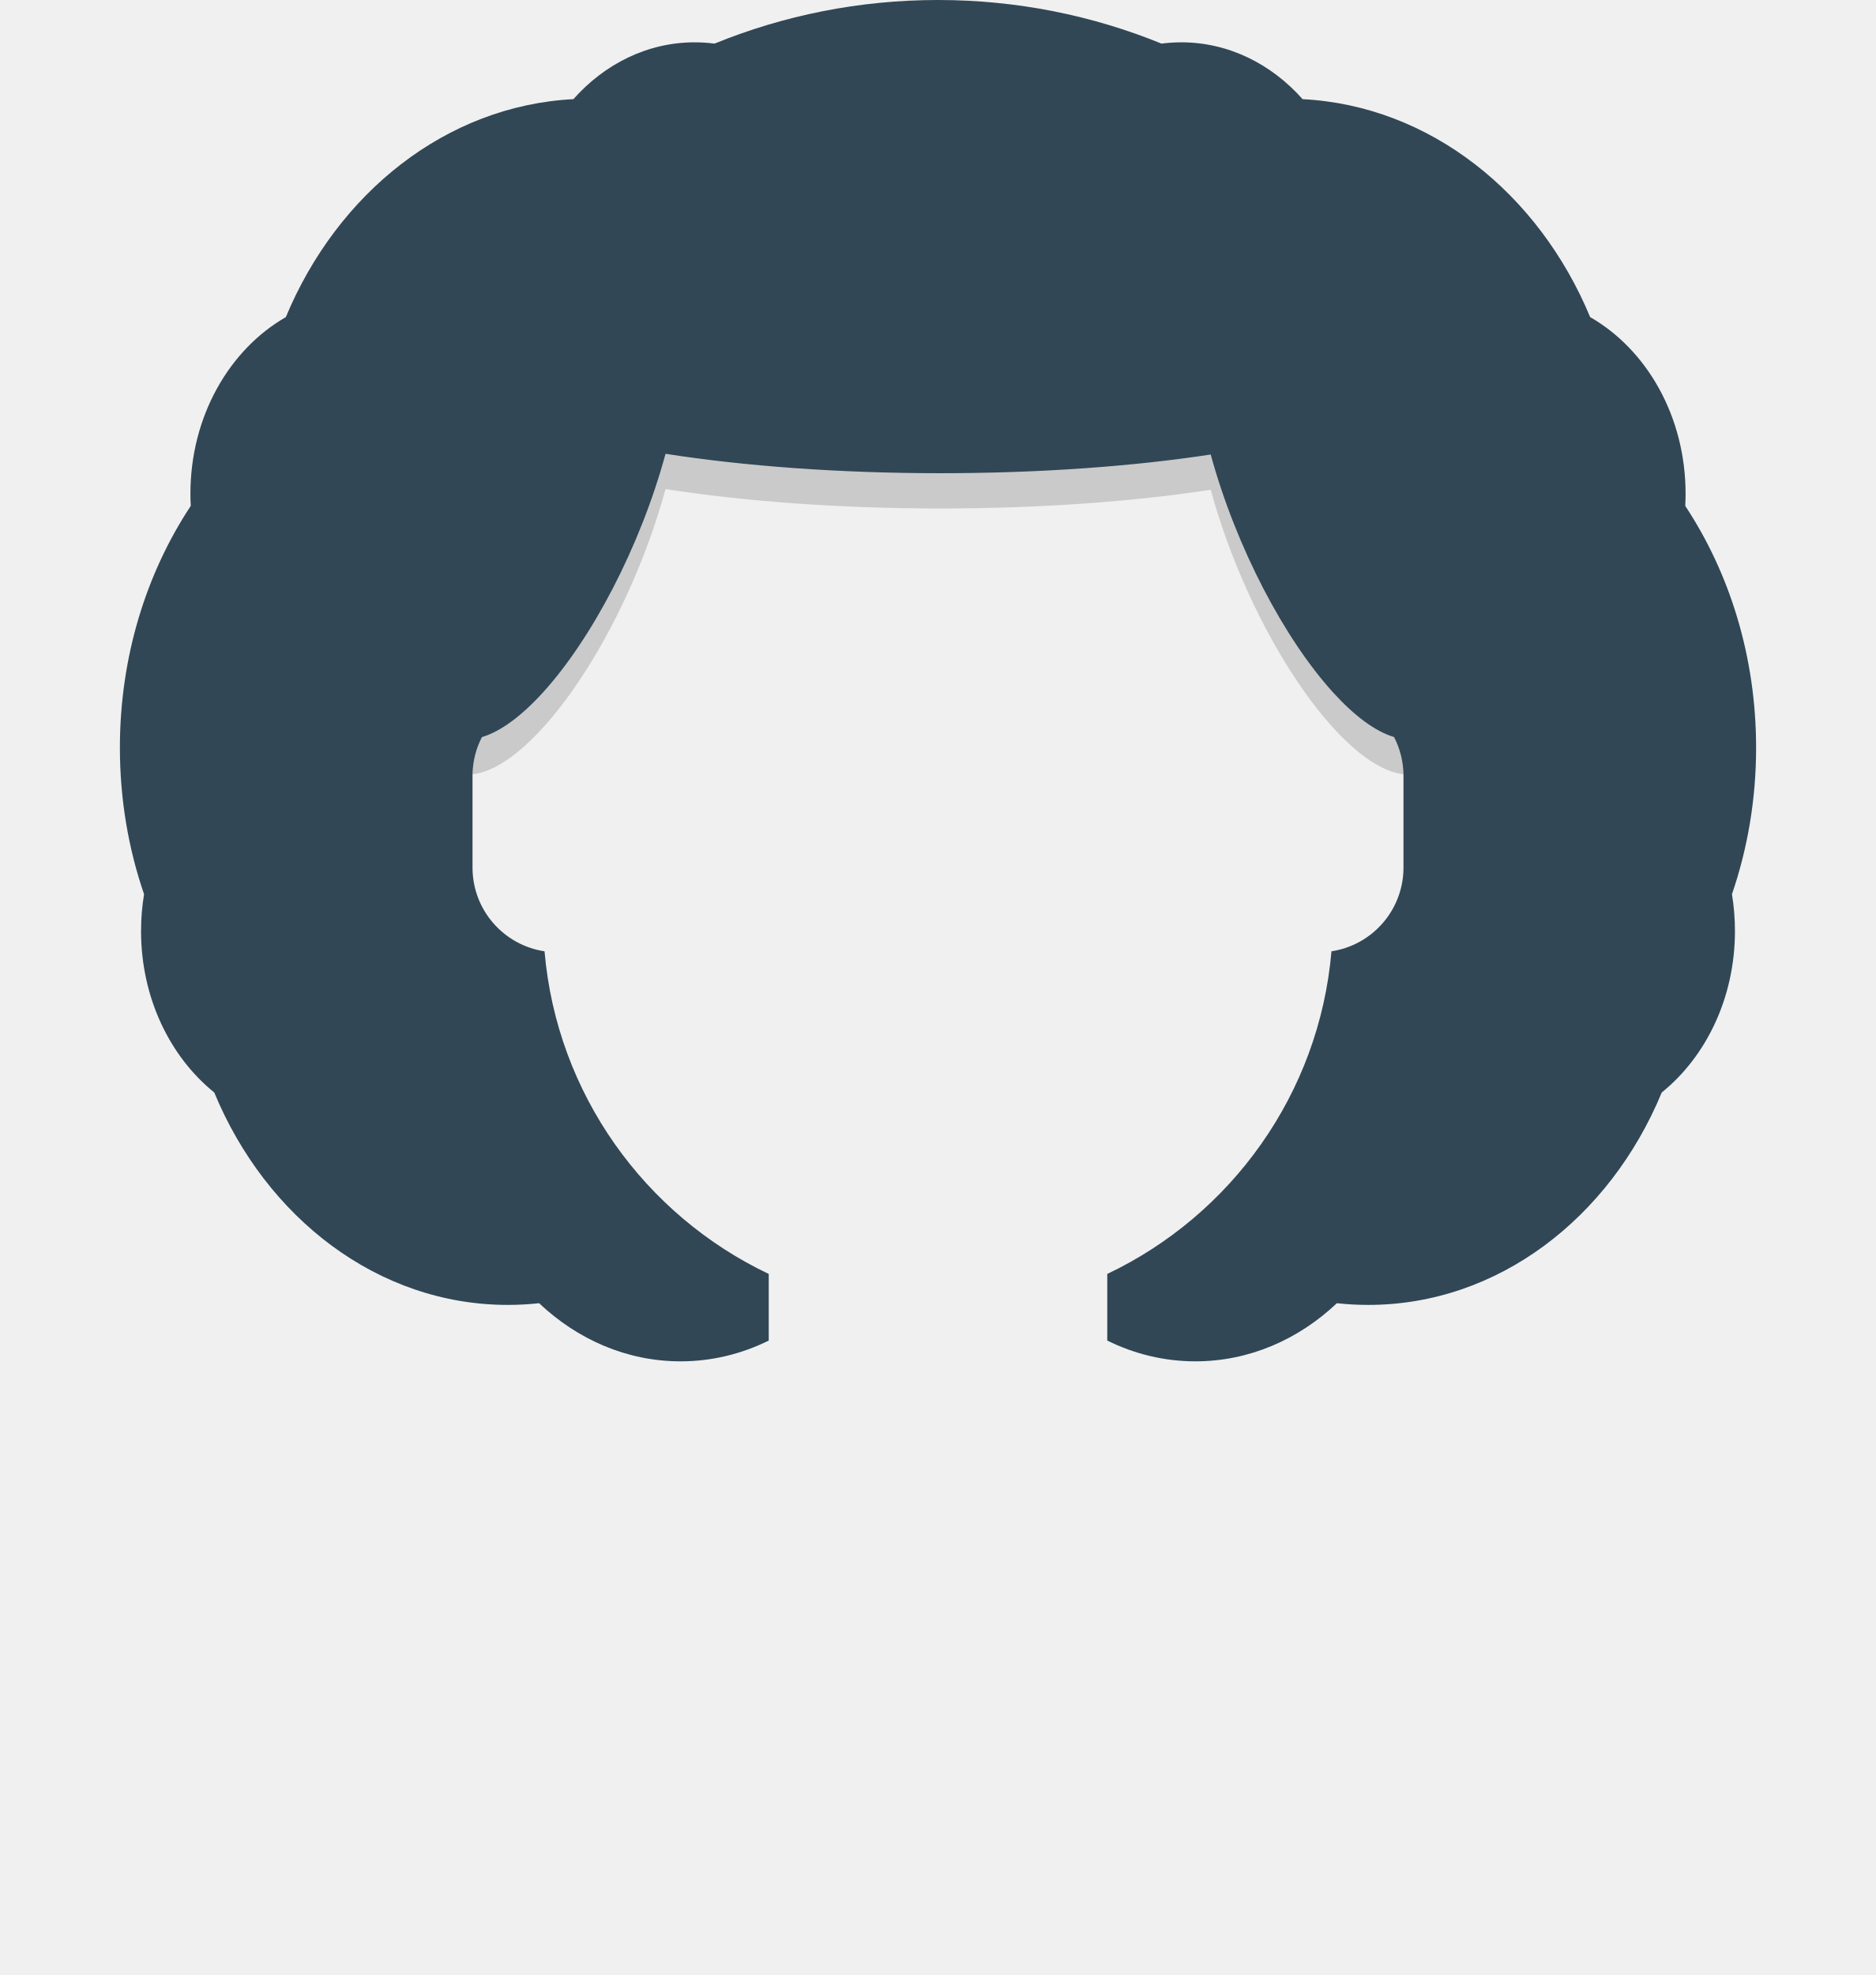
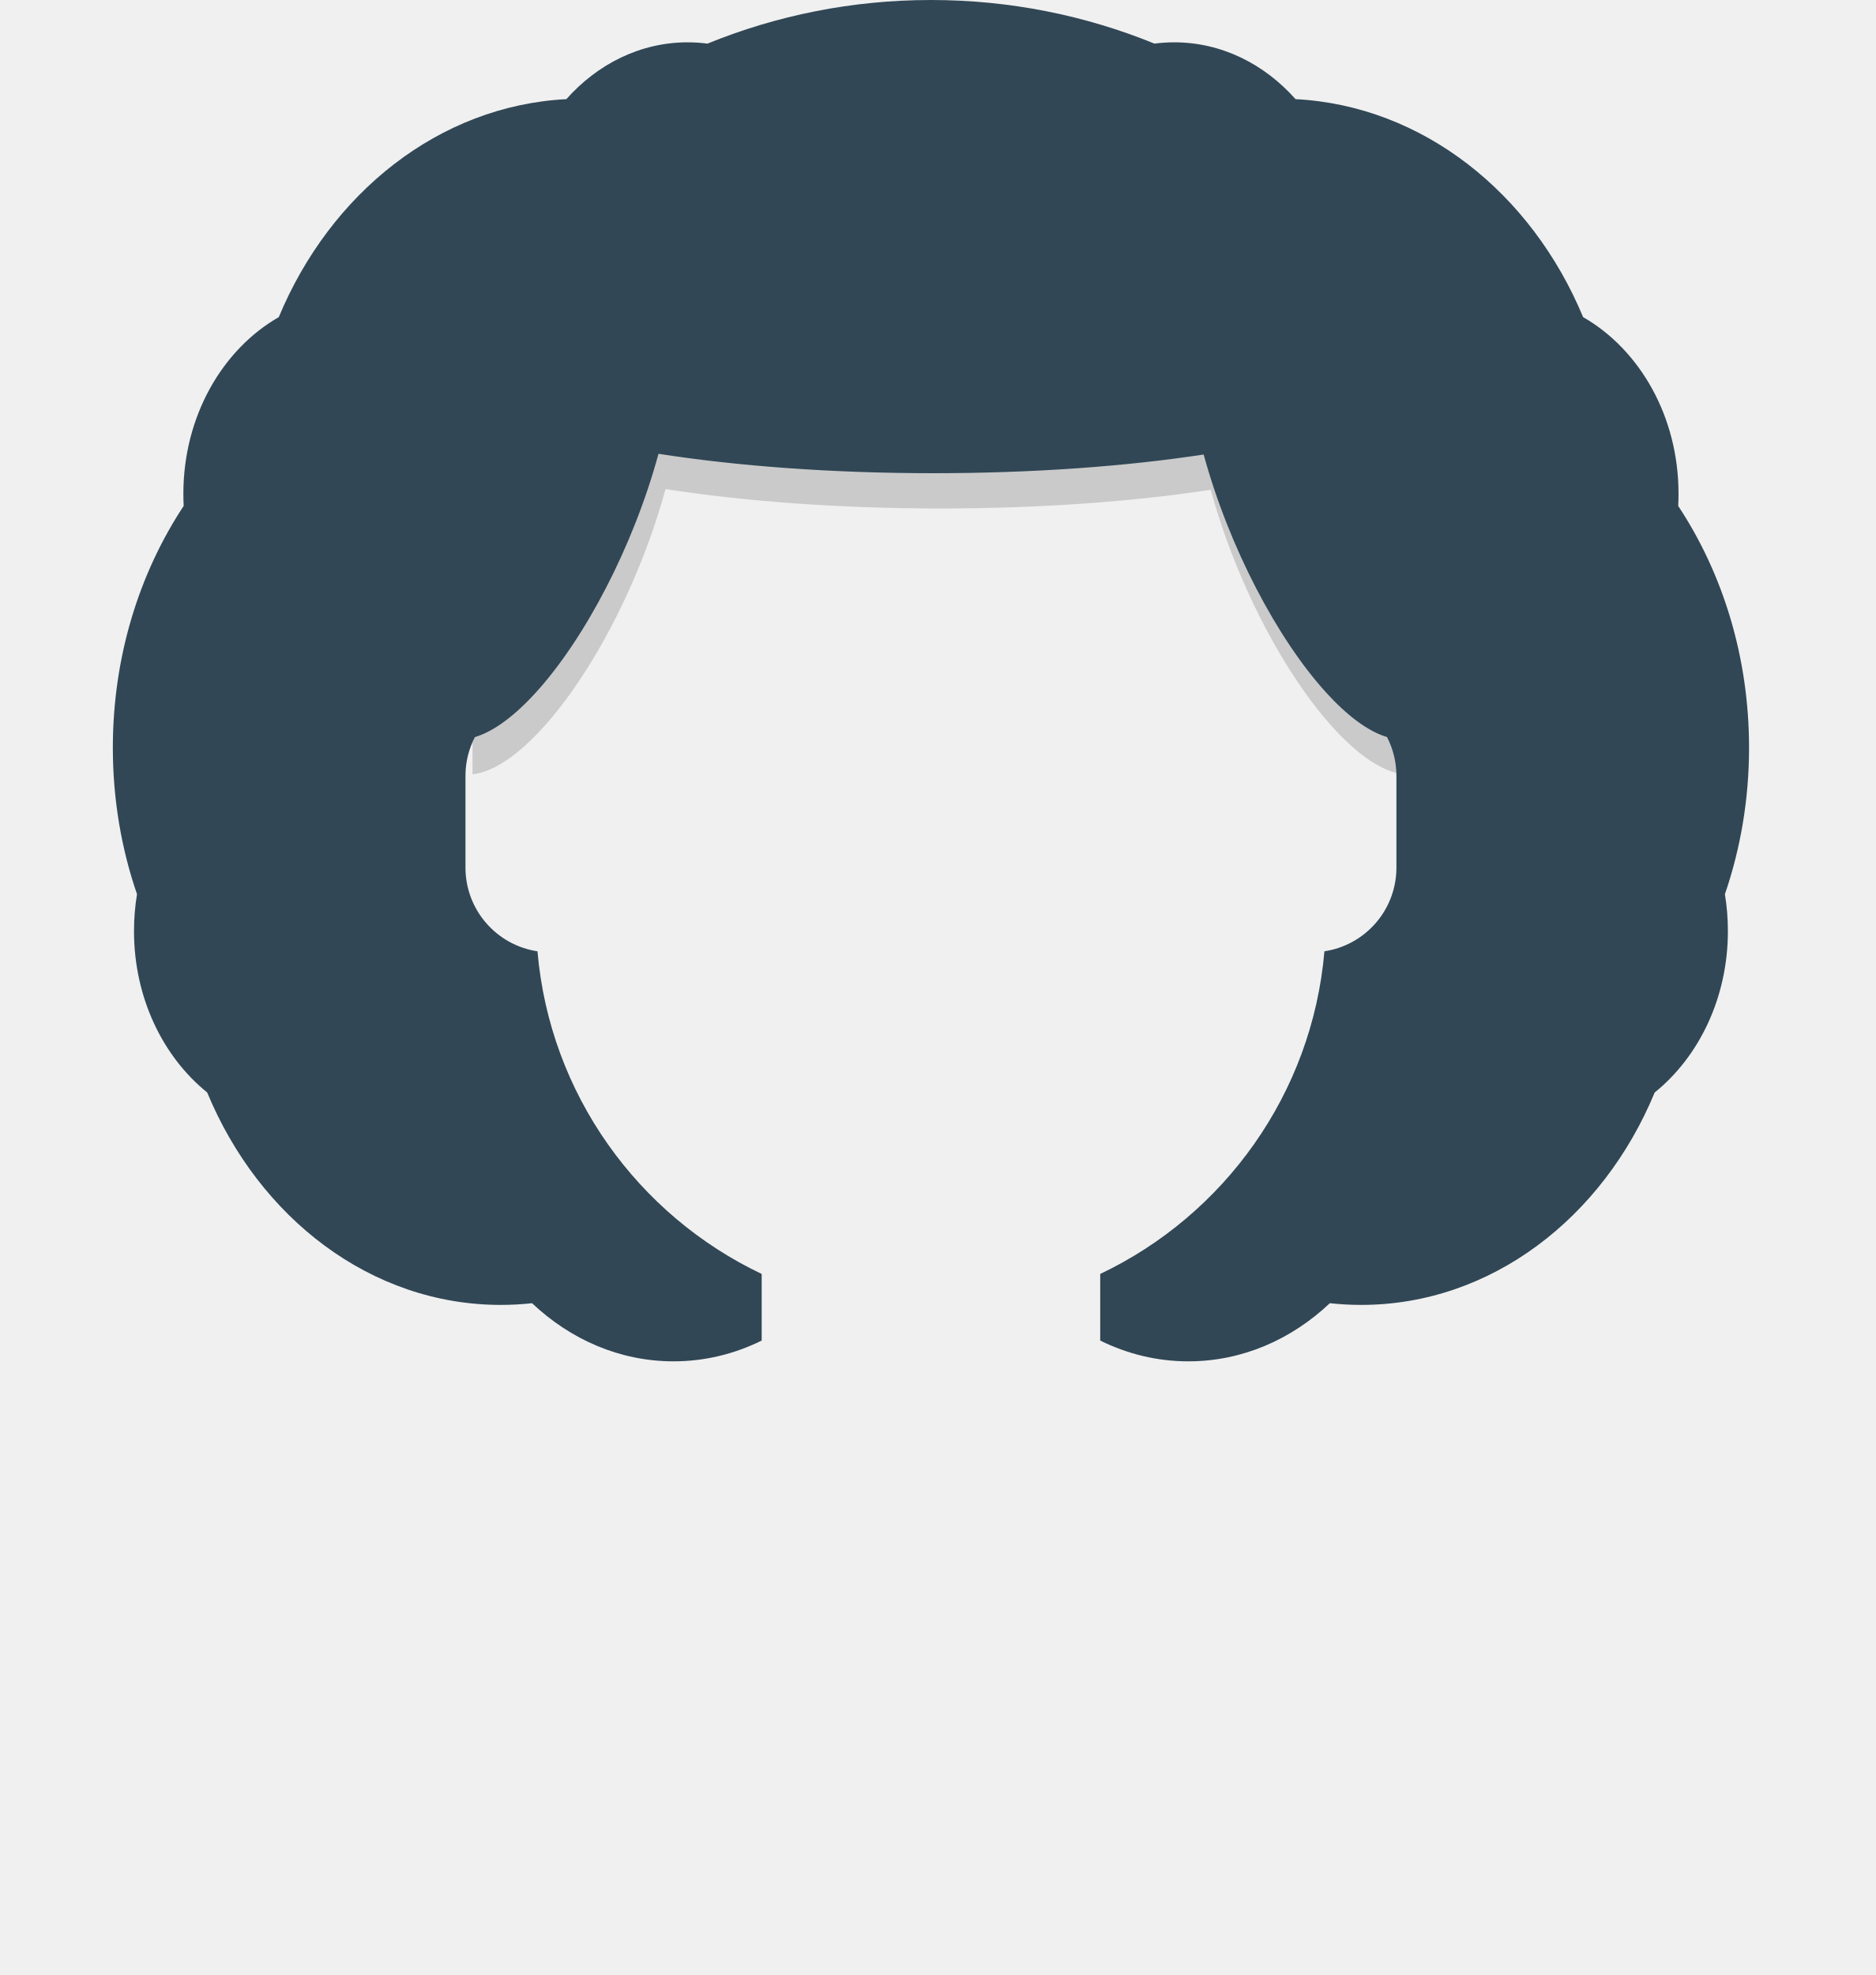
<svg xmlns="http://www.w3.org/2000/svg" xmlns:xlink="http://www.w3.org/1999/xlink" width="266px" height="280px" viewBox="0 0 266 280" version="1.1">
  <defs>
    <path d="M116,0 C127.211,0 137.909,2.196 147.688,6.182 C148.61,6.062 149.549,6 150.5,6 C157.201,6 163.274,9.075 167.697,14.057 C185.74,14.99 201.159,27.368 208.47,44.956 C216.493,49.556 222,59.043 222,70 C222,70.58 221.985,71.155 221.954,71.726 C228.261,81.265 232,93.135 232,106 C232,113.331 230.786,120.339 228.575,126.776 C228.854,128.468 229,130.214 229,132 C229,141.455 224.899,149.816 218.62,154.885 C211.259,172.684 195.39,185 177,185 C175.502,185 174.02,184.918 172.558,184.758 C167.111,189.906 160.122,193 152.5,193 C148.059,193 143.832,191.95 140,190.054 L140.001,180.61 C157.531,172.282 170.048,155.114 171.791,134.867 C177.471,134.017 181.849,129.186 181.996,123.305 L182,123 L182,110 C182,108.015 181.518,106.142 180.665,104.493 C177.967,103.69 174.996,101.442 172.021,98.171 C172.015,98.168 172.008,98.167 172.001,98.166 L172.001,98.148 C165.155,90.611 158.288,77.664 154.667,64.438 C143.683,66.112 130.513,67.087 116.354,67.087 C101.905,67.087 88.486,66.072 77.369,64.335 C73.755,77.602 66.867,90.601 60,98.157 L60,98.166 L59.99,98.168 C57.011,101.444 54.035,103.695 51.334,104.498 C50.525,106.06 50.05,107.824 50.004,109.695 L50,110 L50,123 C50,129.019 54.431,134.003 60.209,134.867 C61.952,155.115 74.47,172.284 92.001,180.611 L92.001,190.054 C88.169,191.949 83.942,193 79.5,193 C71.879,193 64.89,189.907 59.441,184.759 C57.98,184.918 56.498,185 55,185 C36.61,185 20.741,172.684 13.379,154.885 C7.101,149.816 3,141.455 3,132 C3,130.214 3.146,128.468 3.426,126.775 C1.214,120.339 0,113.331 0,106 C0,93.135 3.739,81.265 10.045,71.726 C10.015,71.155 10,70.58 10,70 C10,59.043 15.507,49.556 23.53,44.957 C30.841,27.368 46.26,14.99 64.303,14.057 C68.726,9.075 74.799,6 81.5,6 C82.451,6 83.39,6.062 84.313,6.183 C94.091,2.196 104.789,0 116,0 Z" id="path-1" />
  </defs>
  <g id="Top/Long-Hair/Fro" stroke="none" stroke-width="1" fill="none" fill-rule="evenodd">
    <path d="M97.39,42.392 C107.881,40.929 120.19,40.087 133.354,40.087 C146.229,40.087 158.286,40.893 168.626,42.297 C168.786,39.337 169.137,36.597 169.664,34.115 C187.354,45.954 199,66.117 199,89 L199.001,109.777 C189.979,108.708 177.13,89.392 171.667,69.438 C160.685,71.112 147.514,72.087 133.354,72.087 C118.905,72.087 105.485,71.072 94.368,69.334 C88.922,89.331 76.037,108.718 67,109.778 L67,89 C67,66.113 78.65,45.947 96.343,34.108 C96.878,36.619 97.232,39.393 97.39,42.392 Z" id="Shadow" fill-opacity="0.16" fill="#000000" />
-     <g id="Hair" transform="translate(17, 0)">
+     <g id="Hair" transform="translate(16, 0)">
      <mask id="mask-2" fill="white">
        <use xlink:href="#path-1" />
      </mask>
      <use fill="#314756" xlink:href="#path-1" />
      <g id="Hair-Color" mask="url(#mask-2)" fill="">
        <g transform="translate(-16, 0)" id="Color">
          <rect x="0" y="0" width="264" height="280" />
        </g>
      </g>
    </g>
    <g id="Facial-Hair" transform="translate(49, 72)" />
    <g id="Accessory" transform="translate(62, 85)" />
  </g>
</svg>
